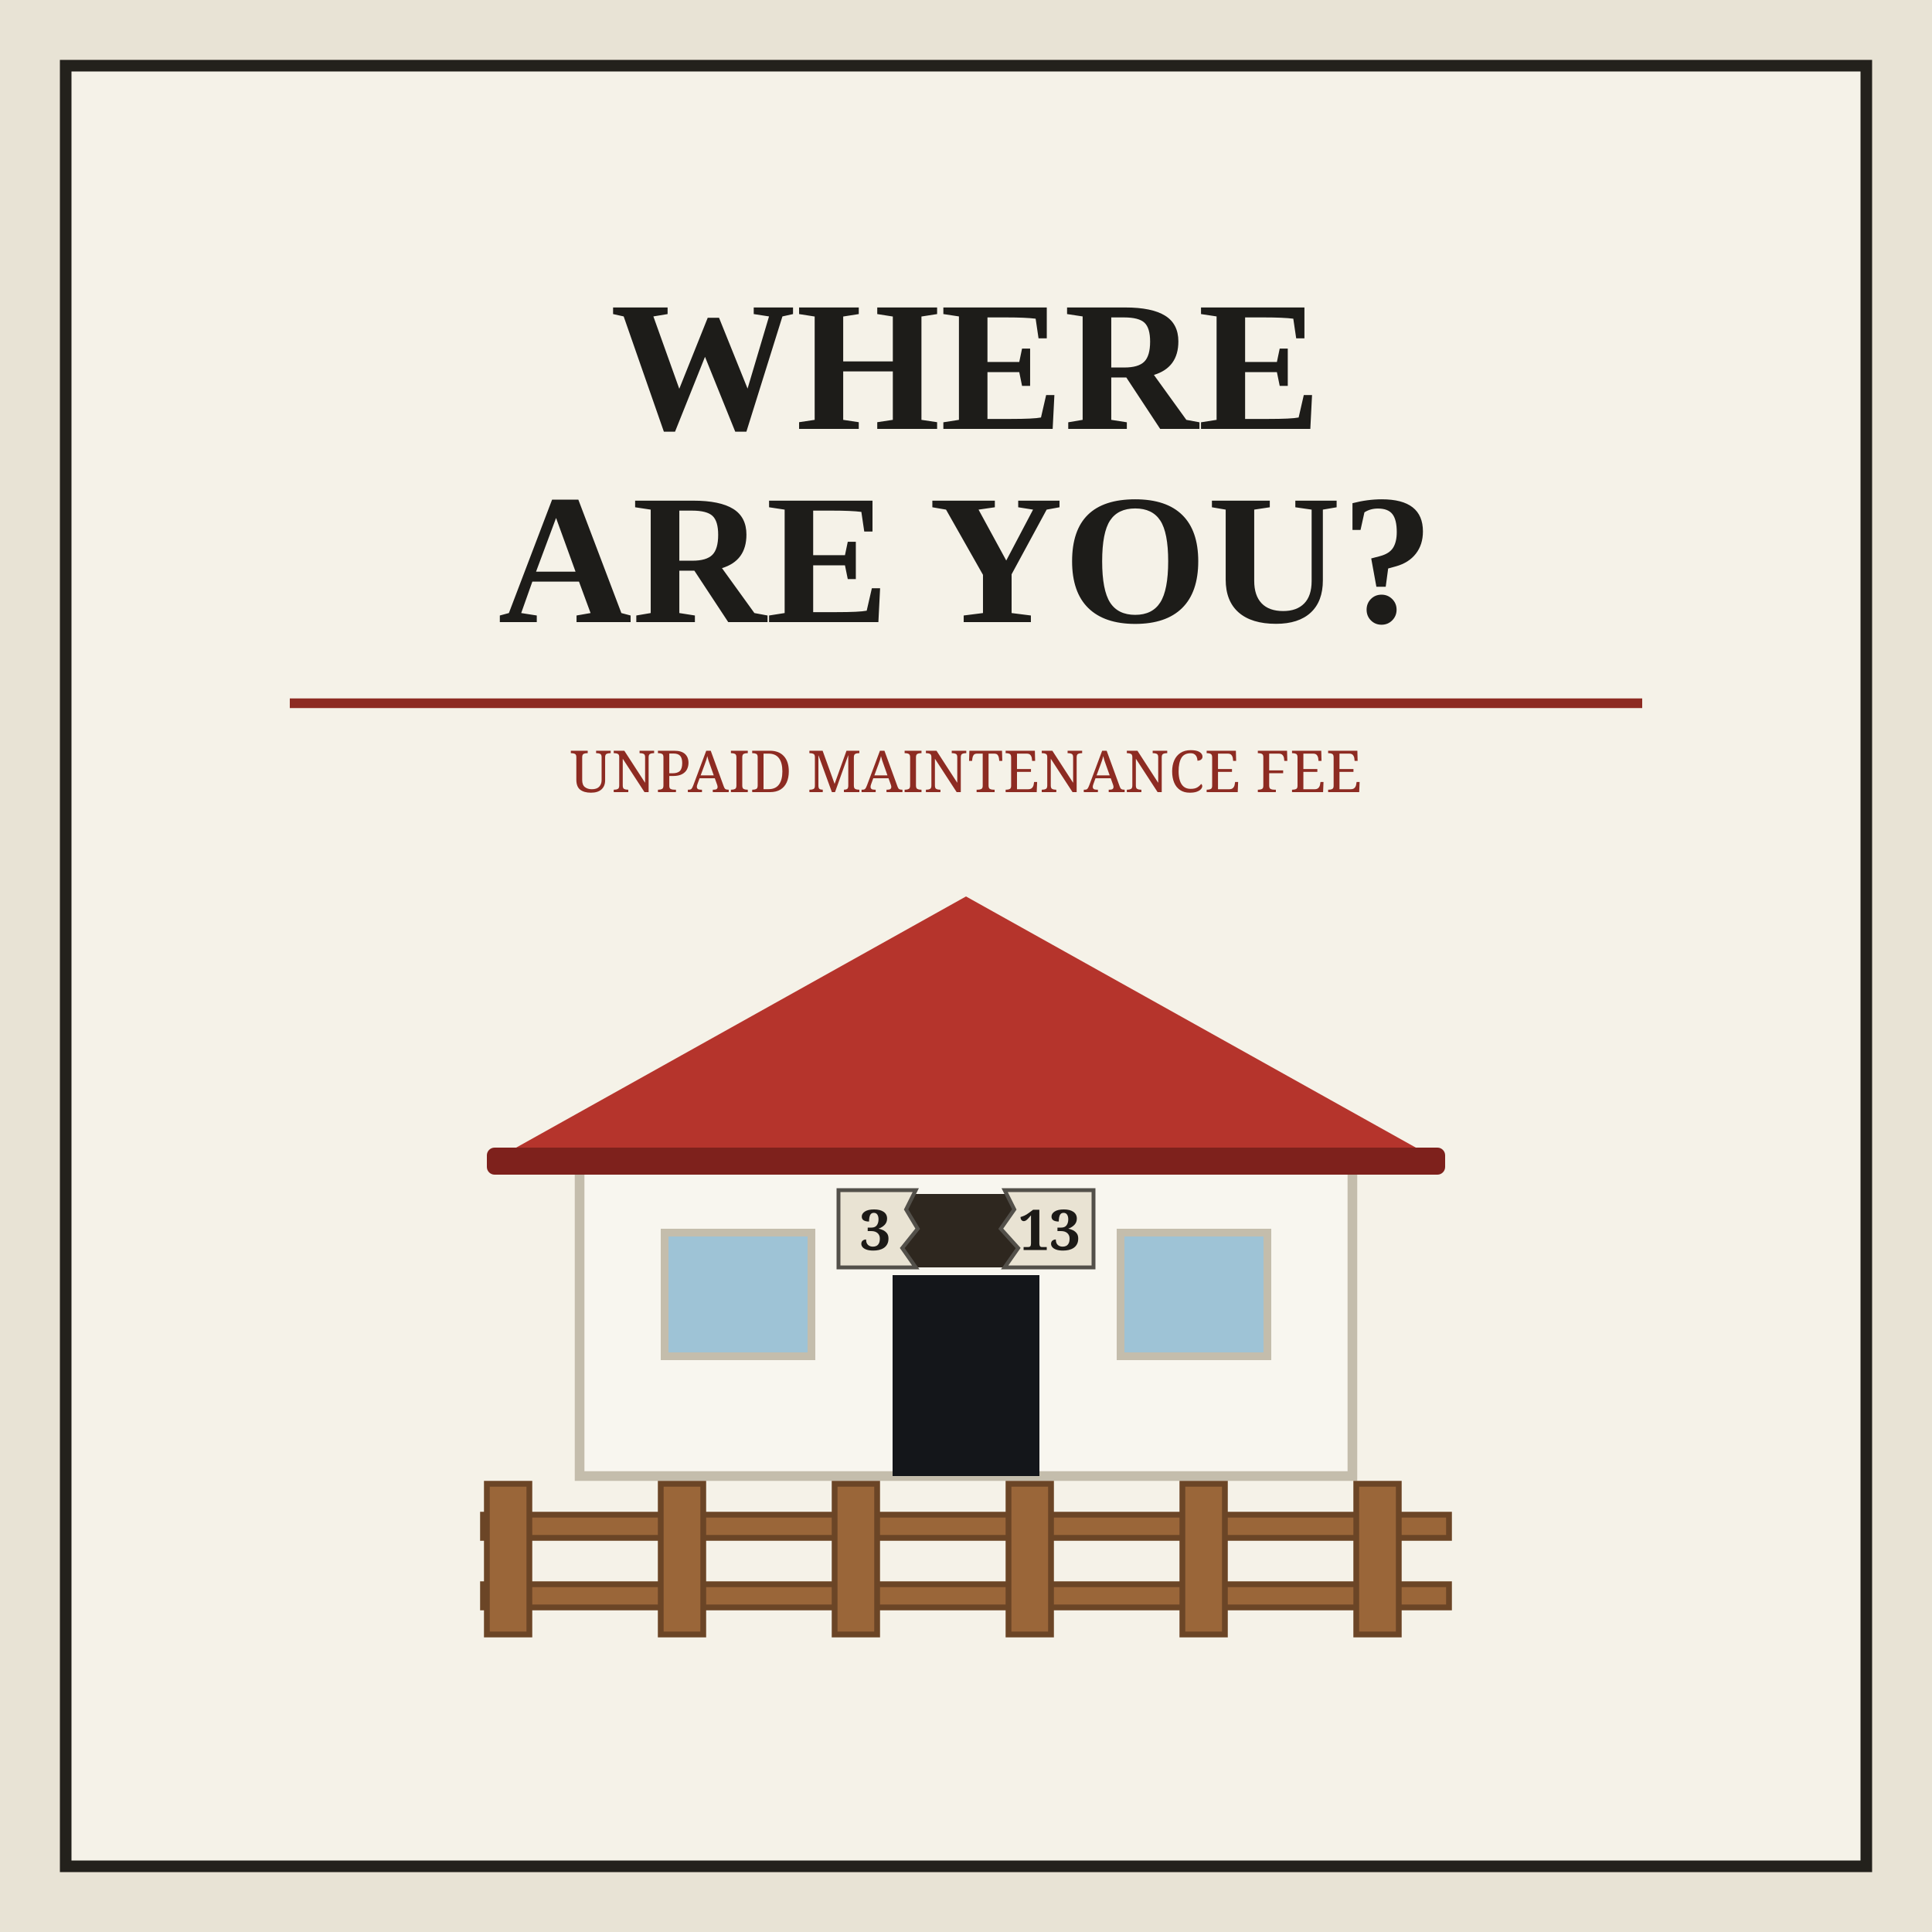
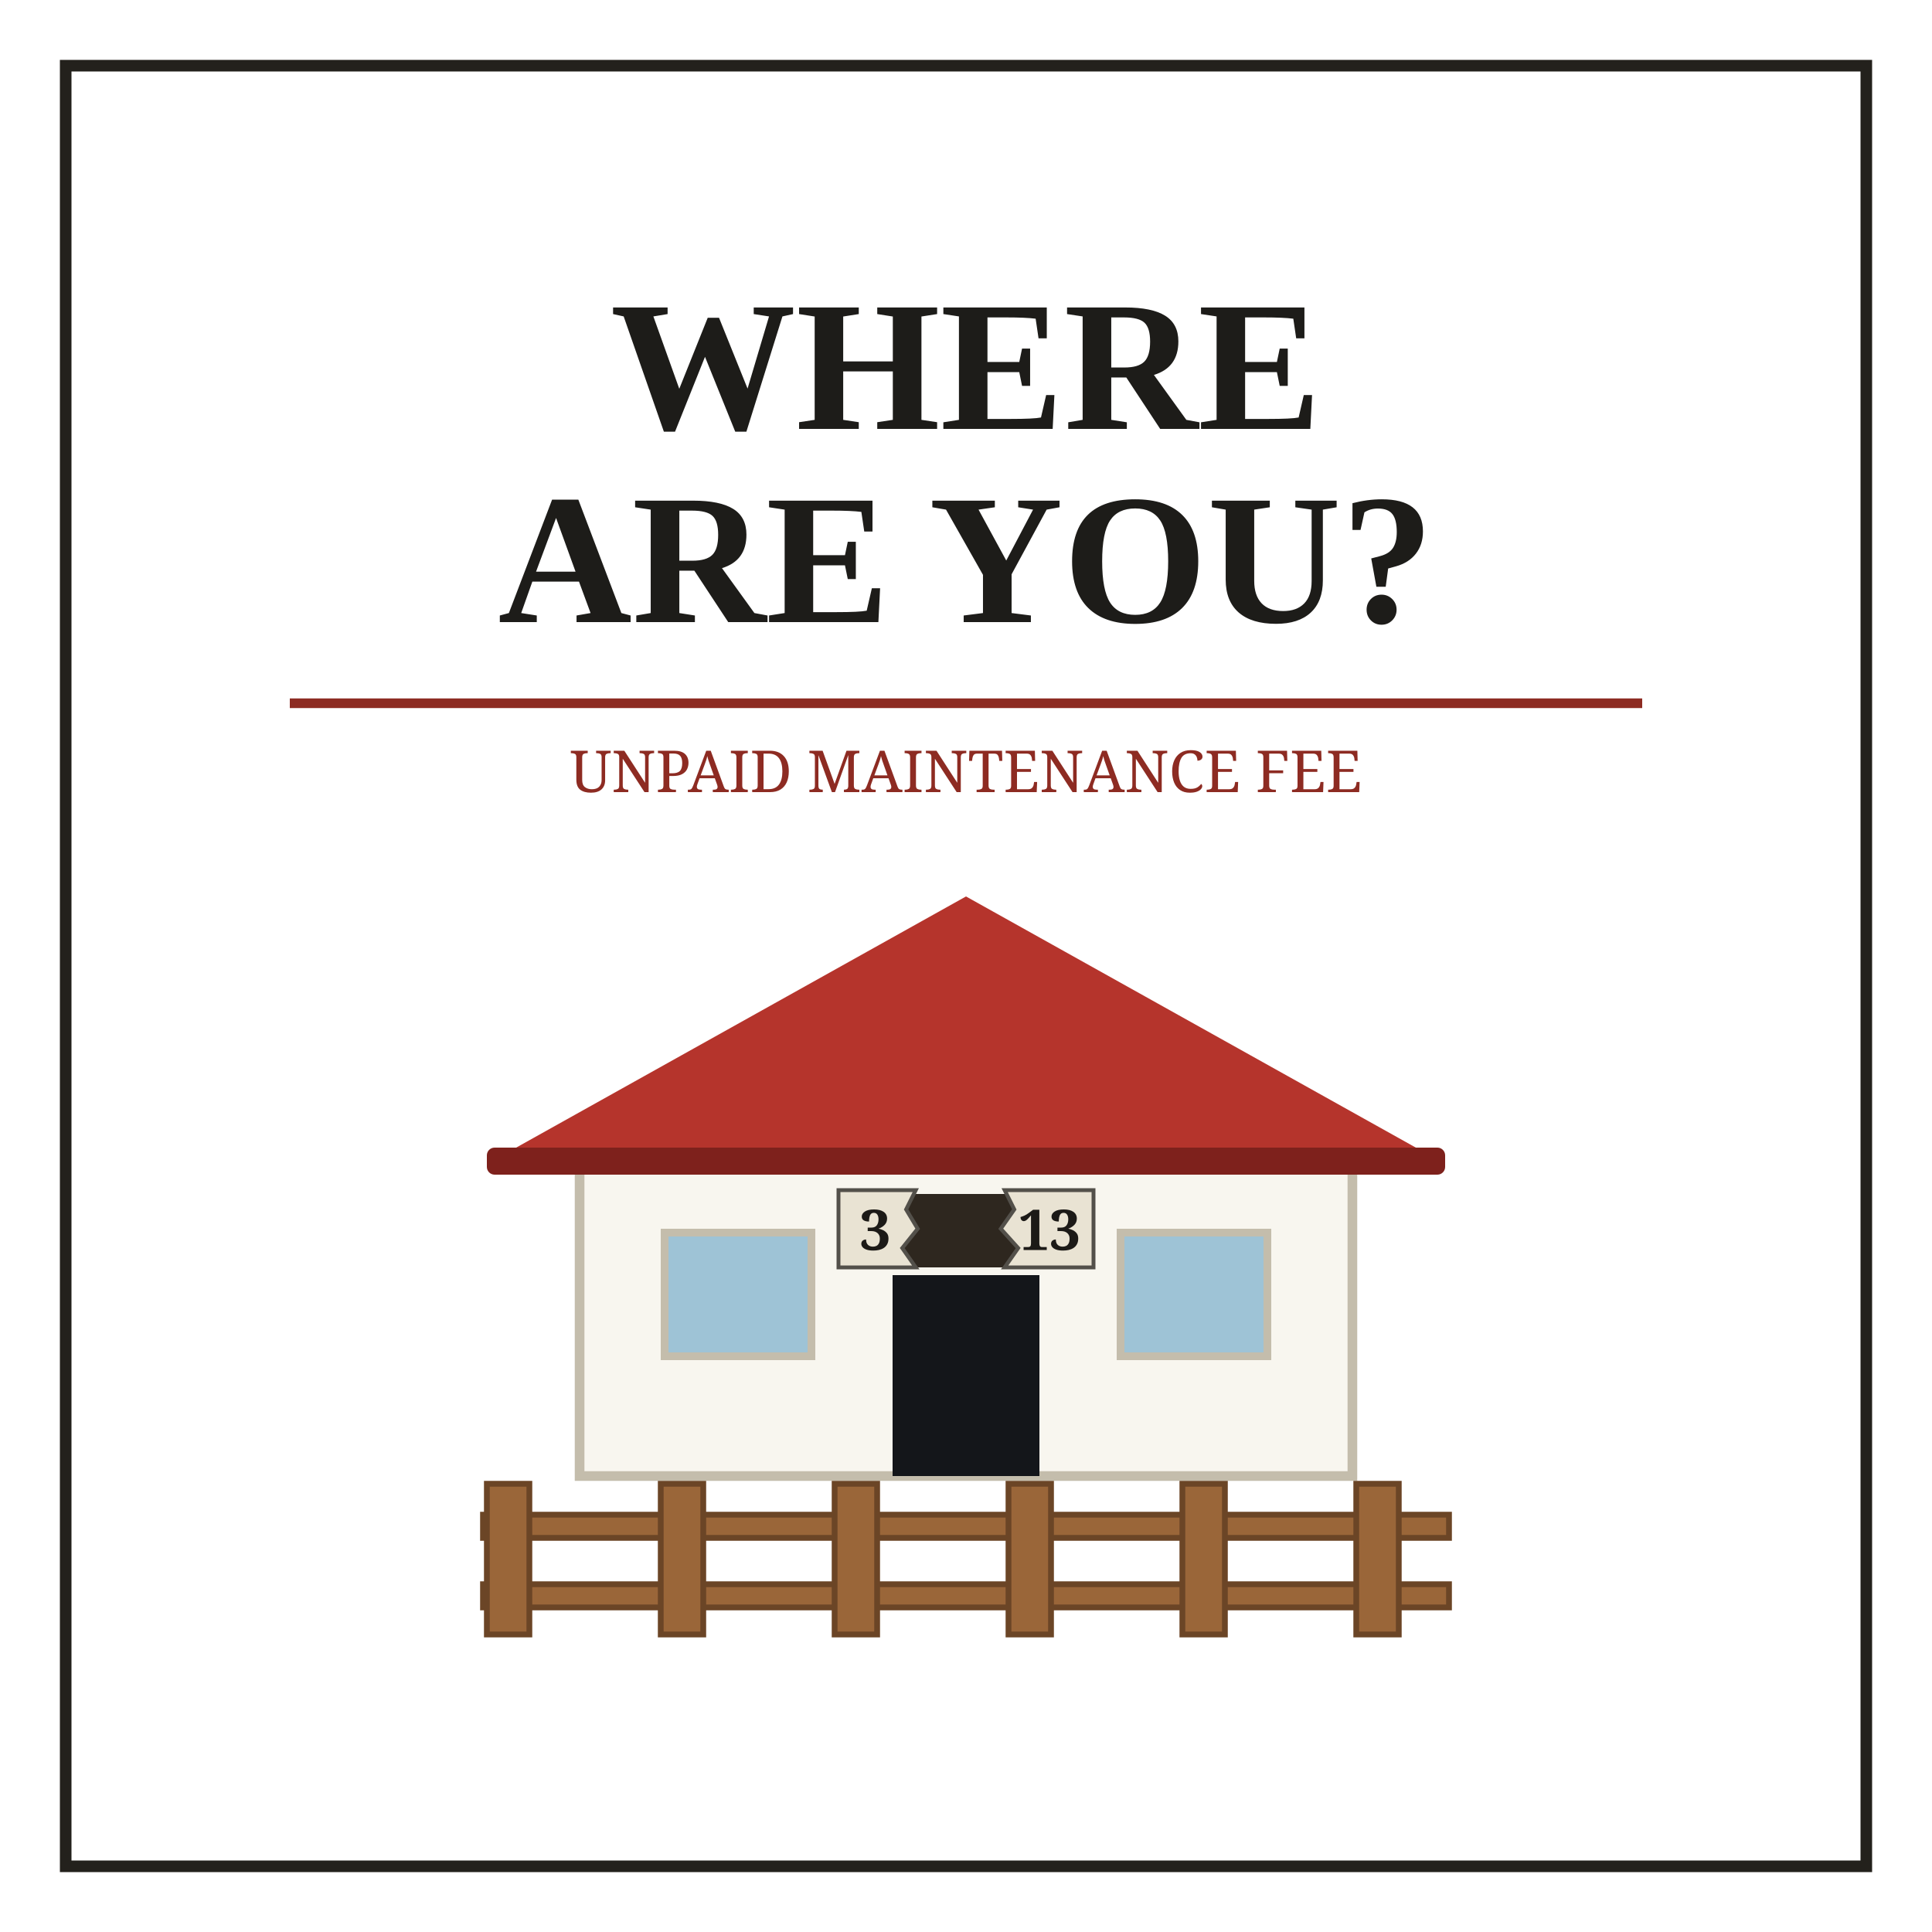
<svg xmlns="http://www.w3.org/2000/svg" viewBox="0 0 1000 1000">
-   <rect width="1000" height="1000" fill="#e8e3d5" />
-   <rect x="34" y="34" width="932" height="932" fill="#f5f2e8" stroke="#23211c" stroke-width="6" />
+   <rect width="1000" height="1000" fill="#ffffff" />
+   <rect x="34" y="34" width="932" height="932" fill="#ffffff" stroke="#23211c" stroke-width="6" />
  <g font-family="Georgia, 'Times New Roman', serif" fill="#1d1c19" text-anchor="middle">
    <text x="500" y="222" font-size="96" font-weight="bold">WHERE</text>
    <text x="500" y="322" font-size="96" font-weight="bold">ARE YOU?</text>
  </g>
  <line x1="150" y1="364" x2="850" y2="364" stroke="#8d2b22" stroke-width="5" />
  <text x="500" y="410" font-family="Georgia, serif" font-size="30" fill="#8d2b22" text-anchor="middle">UNPAID MAINTENANCE FEE</text>
  <g transform="translate(500,634)">
    <rect x="-200" y="-40" width="400" height="170" fill="#f8f6ef" stroke="#c4bdac" stroke-width="5" />
    <polygon points="0,-170 240,-36 -240,-36" fill="#b5342c" />
    <rect x="-248" y="-40" width="496" height="14" rx="4" fill="#7e211c" />
    <rect x="-38" y="26" width="76" height="104" fill="#14161a" />
    <g stroke="#c4bdac" stroke-width="4">
      <rect x="-156" y="4" width="76" height="64" fill="#9ec3d6" />
      <rect x="80" y="4" width="76" height="64" fill="#9ec3d6" />
    </g>
    <g transform="translate(-66,-18)">
      <rect x="33" y="2" width="66" height="38" fill="#2e271f" />
      <g fill="#e9e3d3" stroke="#53504a" stroke-width="2">
        <path d="M0,0 L40,0 L35,10 L41,20 L33,30 L40,40 L0,40 Z" />
        <path d="M132,0 L86,0 L91,10 L84,20 L93,30 L86,40 L132,40 Z" />
      </g>
      <g font-family="Georgia, serif" font-size="29" font-weight="bold" fill="#1c1a17">
        <text x="11" y="31">3</text>
        <text x="93" y="31">13</text>
      </g>
    </g>
    <g fill="#9a6639" stroke="#6b4526" stroke-width="3">
      <rect x="-250" y="150" width="500" height="12" />
      <rect x="-250" y="186" width="500" height="12" />
      <rect x="-248" y="134" width="22" height="78" />
      <rect x="-158" y="134" width="22" height="78" />
      <rect x="-68" y="134" width="22" height="78" />
      <rect x="22" y="134" width="22" height="78" />
      <rect x="112" y="134" width="22" height="78" />
      <rect x="202" y="134" width="22" height="78" />
    </g>
  </g>
</svg>
